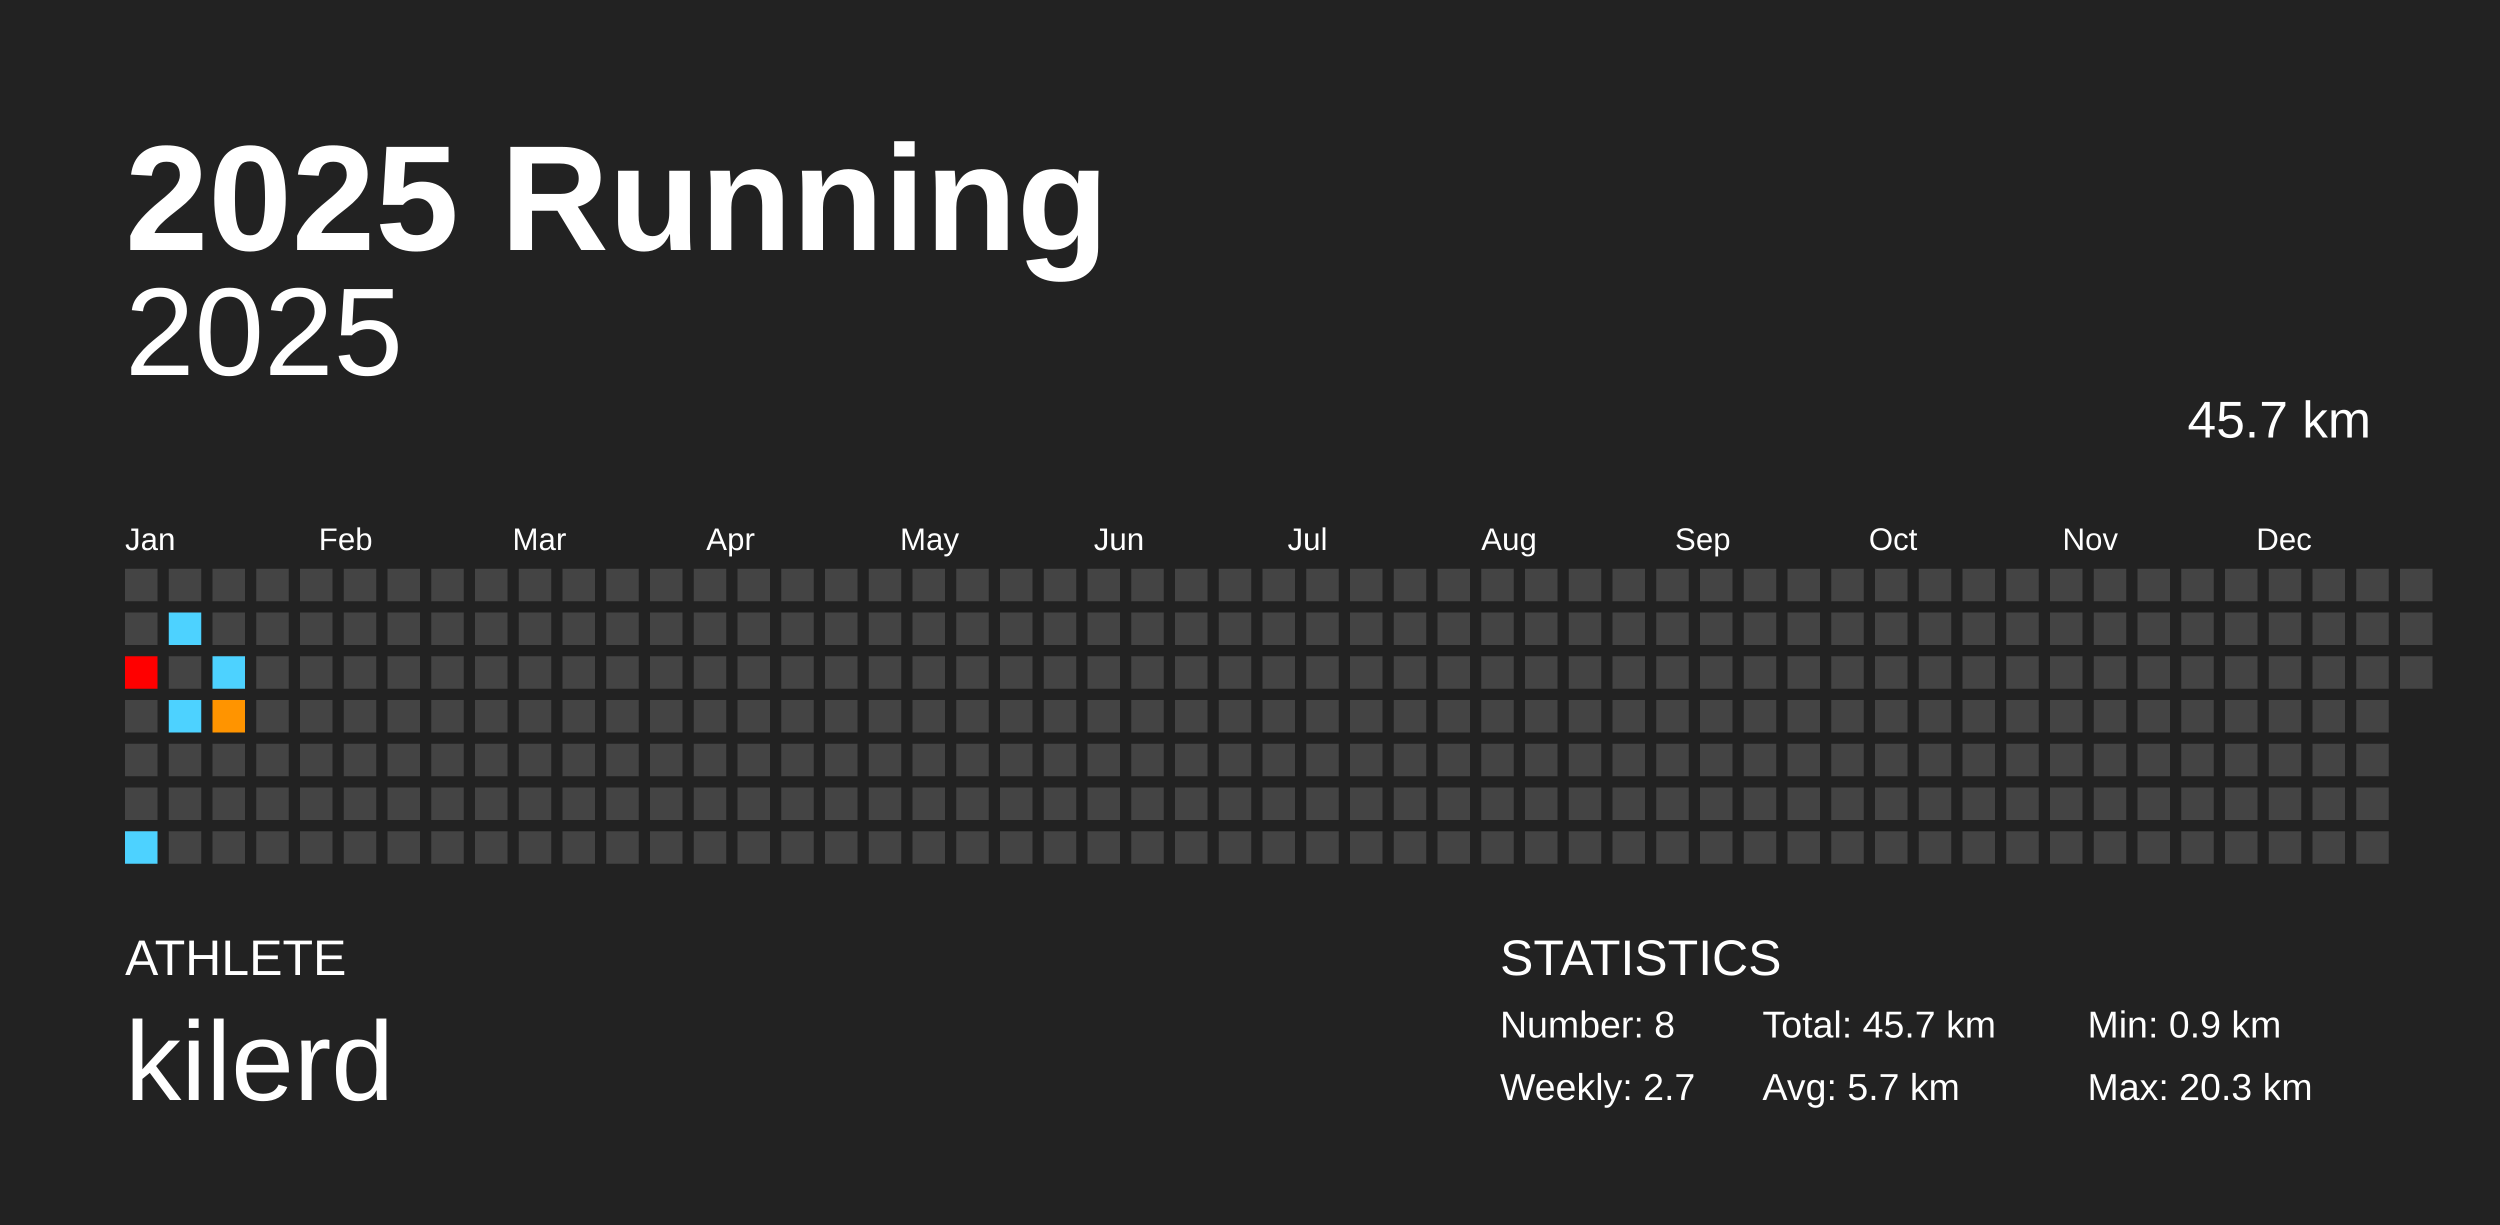
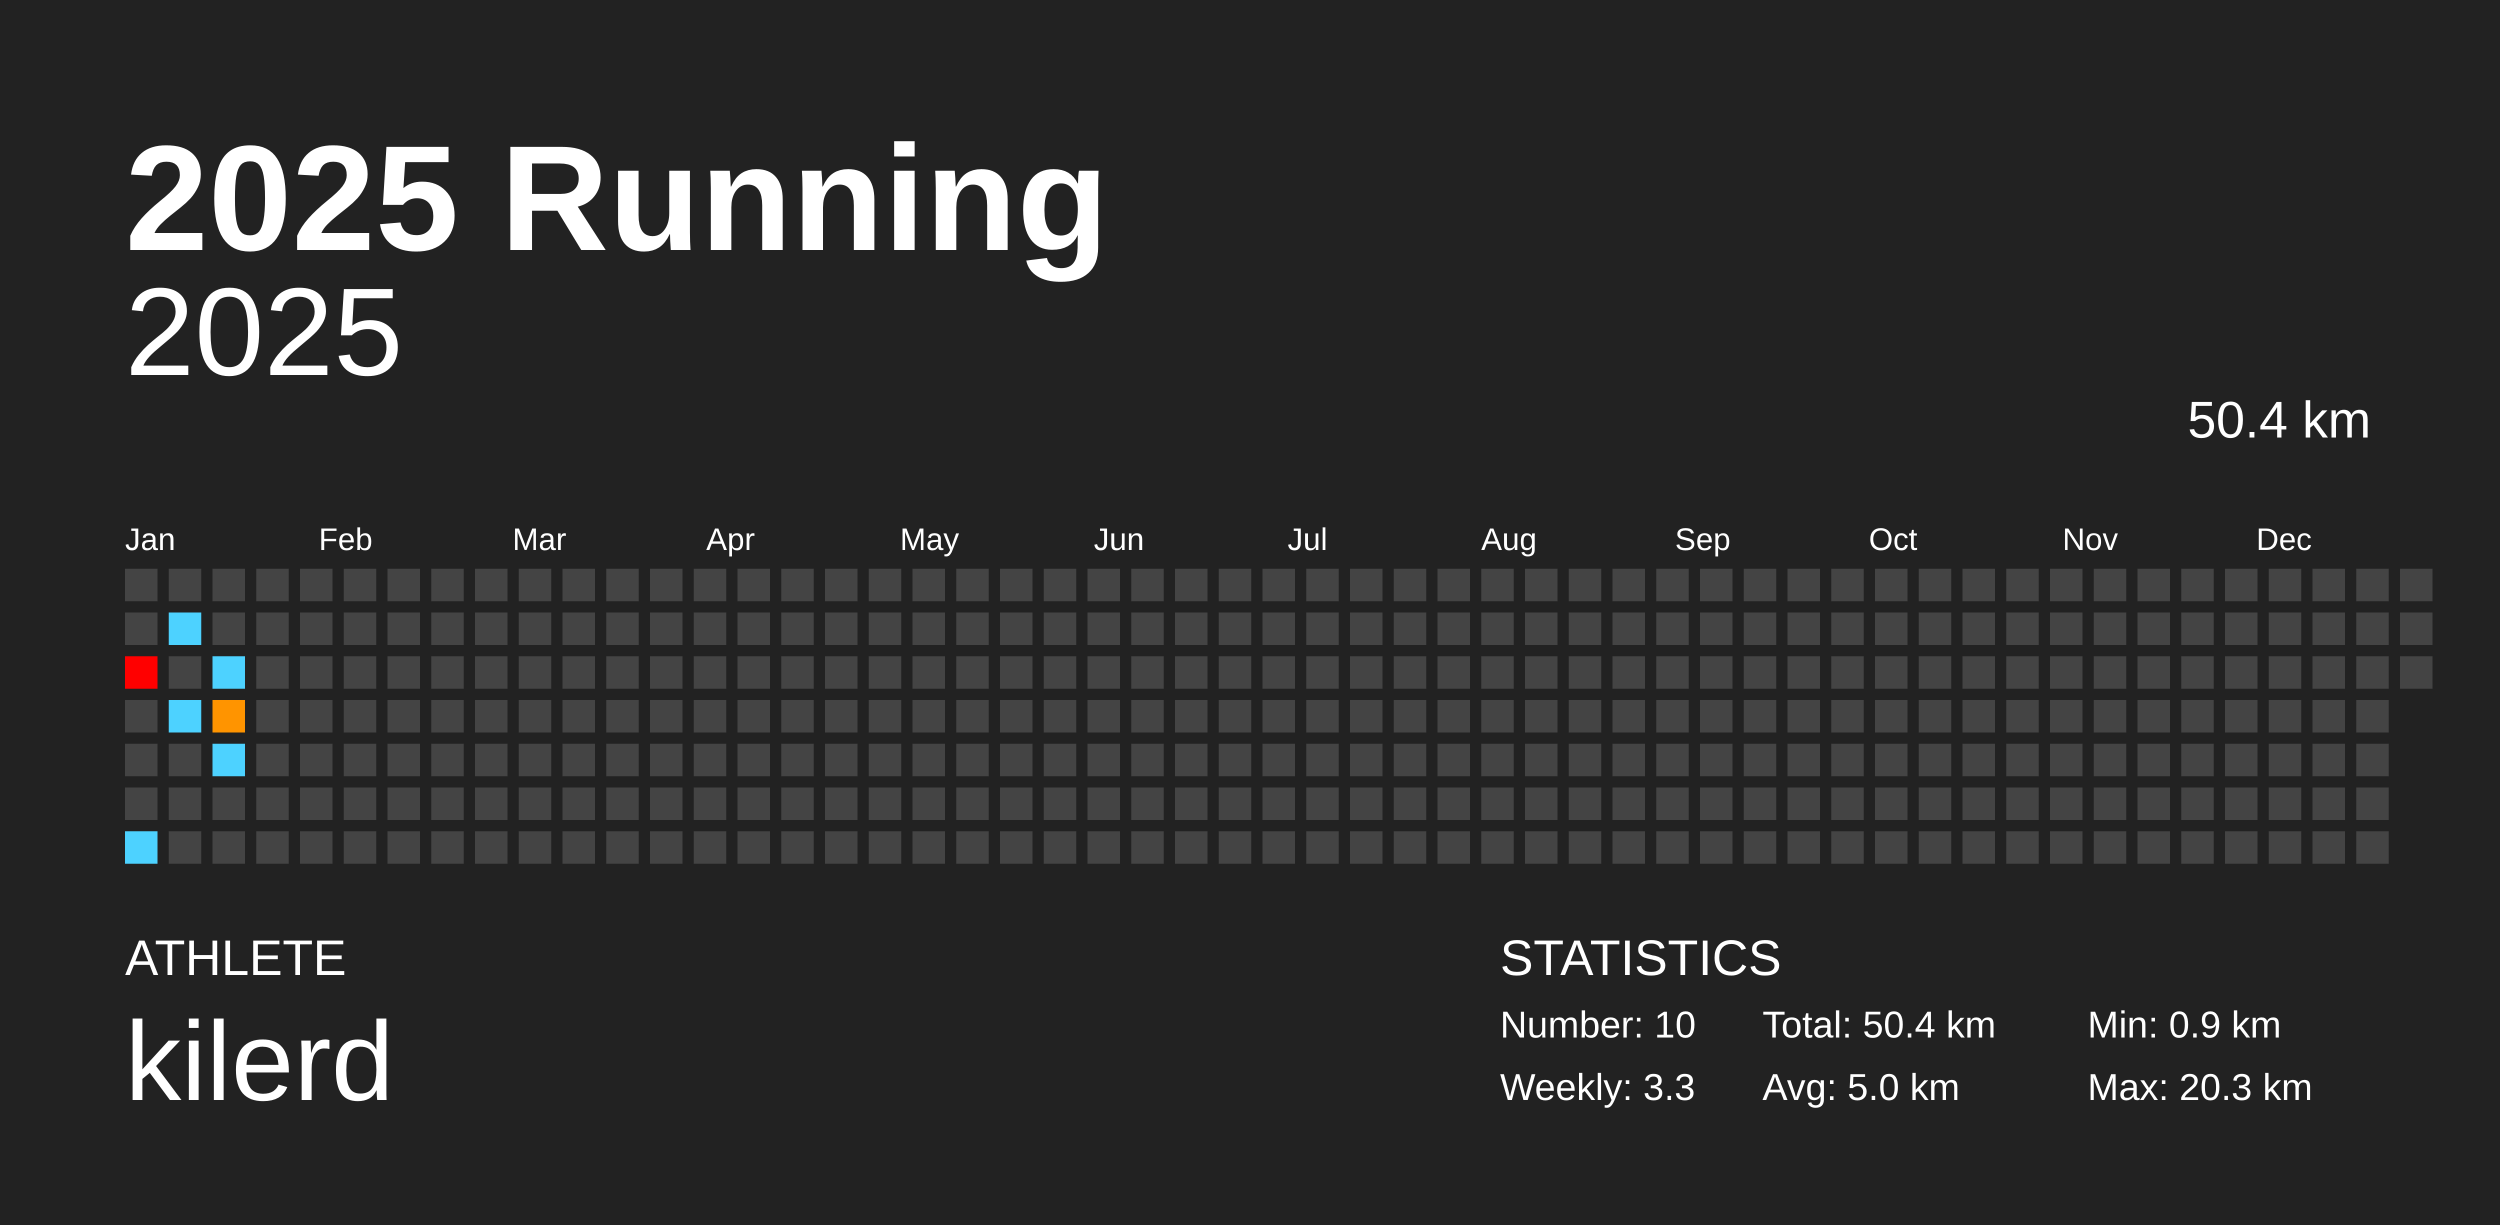
<svg xmlns="http://www.w3.org/2000/svg" baseProfile="full" height="98mm" version="1.1" viewBox="0,0,200,98" width="200mm">
  <defs />
  <rect fill="#222222" height="98" width="200" x="0" y="0" />
  <text fill="#FFFFFF" style="font-size:12px; font-family:Arial; font-weight:bold;" x="10" y="20">2025 Running</text>
  <text fill="#FFFFFF" style="font-size:4px; font-family:Arial" x="10" y="78">ATHLETE</text>
  <text fill="#FFFFFF" style="font-size:9px; font-family:Arial" x="10" y="88">kilerd</text>
  <text fill="#FFFFFF" style="font-size:4px; font-family:Arial" x="120" y="78">STATISTICS</text>
-   <text fill="#FFFFFF" style="font-size:3px; font-family:Arial" x="120" y="83">Number: 8</text>
-   <text fill="#FFFFFF" style="font-size:3px; font-family:Arial" x="120" y="88">Weekly: 2.7</text>
-   <text fill="#FFFFFF" style="font-size:3px; font-family:Arial" x="141" y="83">Total: 45.7 km</text>
-   <text fill="#FFFFFF" style="font-size:3px; font-family:Arial" x="141" y="88">Avg: 5.7 km</text>
+   <text fill="#FFFFFF" style="font-size:3px; font-family:Arial" x="120" y="83">Number: 10</text>
+   <text fill="#FFFFFF" style="font-size:3px; font-family:Arial" x="120" y="88">Weekly: 3.3</text>
+   <text fill="#FFFFFF" style="font-size:3px; font-family:Arial" x="141" y="83">Total: 50.4 km</text>
+   <text fill="#FFFFFF" style="font-size:3px; font-family:Arial" x="141" y="88">Avg: 5.0 km</text>
  <text fill="#FFFFFF" style="font-size:3px; font-family:Arial" x="167" y="83">Min: 0.9 km</text>
  <text fill="#FFFFFF" style="font-size:3px; font-family:Arial" x="167" y="88">Max: 20.3 km</text>
  <text alignment-baseline="hanging" fill="#FFFFFF" style="font-size:10.0px; font-family:Arial;" x="10" y="30">2025</text>
-   <text alignment-baseline="hanging" fill="#FFFFFF" style="font-size:4.125px; font-family:Arial;" x="175" y="35">45.7 km</text>
+   <text alignment-baseline="hanging" fill="#FFFFFF" style="font-size:4.125px; font-family:Arial;" x="175" y="35">50.4 km</text>
  <text fill="#FFFFFF" style="font-size:2.5px; font-family:Arial" x="10.0" y="44">Jan</text>
  <text fill="#FFFFFF" style="font-size:2.5px; font-family:Arial" x="25.5" y="44">Feb</text>
  <text fill="#FFFFFF" style="font-size:2.5px; font-family:Arial" x="41.0" y="44">Mar</text>
  <text fill="#FFFFFF" style="font-size:2.5px; font-family:Arial" x="56.5" y="44">Apr</text>
  <text fill="#FFFFFF" style="font-size:2.5px; font-family:Arial" x="72.0" y="44">May</text>
  <text fill="#FFFFFF" style="font-size:2.5px; font-family:Arial" x="87.5" y="44">Jun</text>
  <text fill="#FFFFFF" style="font-size:2.5px; font-family:Arial" x="103.0" y="44">Jul</text>
  <text fill="#FFFFFF" style="font-size:2.5px; font-family:Arial" x="118.5" y="44">Aug</text>
  <text fill="#FFFFFF" style="font-size:2.5px; font-family:Arial" x="134.0" y="44">Sep</text>
  <text fill="#FFFFFF" style="font-size:2.5px; font-family:Arial" x="149.5" y="44">Oct</text>
  <text fill="#FFFFFF" style="font-size:2.5px; font-family:Arial" x="165.0" y="44">Nov</text>
  <text fill="#FFFFFF" style="font-size:2.5px; font-family:Arial" x="180.5" y="44">Dec</text>
  <rect fill="#444444" height="2.6" width="2.6" x="10.0" y="45.5" />
  <rect fill="#444444" height="2.6" width="2.6" x="10.0" y="49.0" />
  <rect fill="red" height="2.6" width="2.6" x="10.0" y="52.5" />
  <rect fill="#444444" height="2.6" width="2.6" x="10.0" y="56.0" />
  <rect fill="#444444" height="2.6" width="2.6" x="10.0" y="59.5" />
  <rect fill="#444444" height="2.6" width="2.6" x="10.0" y="63.0" />
  <rect fill="#4dd2ff" height="2.6" width="2.6" x="10.0" y="66.5" />
  <rect fill="#444444" height="2.6" width="2.6" x="13.5" y="45.5" />
  <rect fill="#4dd2ff" height="2.6" width="2.6" x="13.5" y="49.0" />
  <rect fill="#444444" height="2.6" width="2.6" x="13.5" y="52.5" />
  <rect fill="#4dd2ff" height="2.6" width="2.6" x="13.5" y="56.0" />
  <rect fill="#444444" height="2.6" width="2.6" x="13.5" y="59.5" />
  <rect fill="#444444" height="2.6" width="2.6" x="13.5" y="63.0" />
  <rect fill="#444444" height="2.6" width="2.6" x="13.5" y="66.5" />
  <rect fill="#444444" height="2.6" width="2.6" x="17.0" y="45.5" />
  <rect fill="#444444" height="2.6" width="2.6" x="17.0" y="49.0" />
  <rect fill="#4dd2ff" height="2.6" width="2.6" x="17.0" y="52.5" />
  <rect fill="#ff9400" height="2.6" width="2.6" x="17.0" y="56.0" />
-   <rect fill="#444444" height="2.6" width="2.6" x="17.0" y="59.5" />
+   <rect fill="#4dd2ff" height="2.6" width="2.6" x="17.0" y="59.5" />
  <rect fill="#444444" height="2.6" width="2.6" x="17.0" y="63.0" />
  <rect fill="#444444" height="2.6" width="2.6" x="17.0" y="66.5" />
  <rect fill="#444444" height="2.6" width="2.6" x="20.5" y="45.5" />
  <rect fill="#444444" height="2.6" width="2.6" x="20.5" y="49.0" />
  <rect fill="#444444" height="2.6" width="2.6" x="20.5" y="52.5" />
  <rect fill="#444444" height="2.6" width="2.6" x="20.5" y="56.0" />
  <rect fill="#444444" height="2.6" width="2.6" x="20.5" y="59.5" />
  <rect fill="#444444" height="2.6" width="2.6" x="20.5" y="63.0" />
  <rect fill="#444444" height="2.6" width="2.6" x="20.5" y="66.5" />
  <rect fill="#444444" height="2.6" width="2.6" x="24.0" y="45.5" />
  <rect fill="#444444" height="2.6" width="2.6" x="24.0" y="49.0" />
  <rect fill="#444444" height="2.6" width="2.6" x="24.0" y="52.5" />
  <rect fill="#444444" height="2.6" width="2.6" x="24.0" y="56.0" />
  <rect fill="#444444" height="2.6" width="2.6" x="24.0" y="59.5" />
  <rect fill="#444444" height="2.6" width="2.6" x="24.0" y="63.0" />
  <rect fill="#444444" height="2.6" width="2.6" x="24.0" y="66.5" />
  <rect fill="#444444" height="2.6" width="2.6" x="27.5" y="45.5" />
  <rect fill="#444444" height="2.6" width="2.6" x="27.5" y="49.0" />
  <rect fill="#444444" height="2.6" width="2.6" x="27.5" y="52.5" />
  <rect fill="#444444" height="2.6" width="2.6" x="27.5" y="56.0" />
  <rect fill="#444444" height="2.6" width="2.6" x="27.5" y="59.5" />
  <rect fill="#444444" height="2.6" width="2.6" x="27.5" y="63.0" />
  <rect fill="#444444" height="2.6" width="2.6" x="27.5" y="66.5" />
  <rect fill="#444444" height="2.6" width="2.6" x="31.0" y="45.5" />
  <rect fill="#444444" height="2.6" width="2.6" x="31.0" y="49.0" />
  <rect fill="#444444" height="2.6" width="2.6" x="31.0" y="52.5" />
  <rect fill="#444444" height="2.6" width="2.6" x="31.0" y="56.0" />
  <rect fill="#444444" height="2.6" width="2.6" x="31.0" y="59.5" />
  <rect fill="#444444" height="2.6" width="2.6" x="31.0" y="63.0" />
  <rect fill="#444444" height="2.6" width="2.6" x="31.0" y="66.5" />
  <rect fill="#444444" height="2.6" width="2.6" x="34.5" y="45.5" />
  <rect fill="#444444" height="2.6" width="2.6" x="34.5" y="49.0" />
  <rect fill="#444444" height="2.6" width="2.6" x="34.5" y="52.5" />
  <rect fill="#444444" height="2.6" width="2.6" x="34.5" y="56.0" />
  <rect fill="#444444" height="2.6" width="2.6" x="34.5" y="59.5" />
  <rect fill="#444444" height="2.6" width="2.6" x="34.5" y="63.0" />
  <rect fill="#444444" height="2.6" width="2.6" x="34.5" y="66.5" />
  <rect fill="#444444" height="2.6" width="2.6" x="38.0" y="45.5" />
  <rect fill="#444444" height="2.6" width="2.6" x="38.0" y="49.0" />
  <rect fill="#444444" height="2.6" width="2.6" x="38.0" y="52.5" />
  <rect fill="#444444" height="2.6" width="2.6" x="38.0" y="56.0" />
  <rect fill="#444444" height="2.6" width="2.6" x="38.0" y="59.5" />
  <rect fill="#444444" height="2.6" width="2.6" x="38.0" y="63.0" />
  <rect fill="#444444" height="2.6" width="2.6" x="38.0" y="66.5" />
  <rect fill="#444444" height="2.6" width="2.6" x="41.5" y="45.5" />
  <rect fill="#444444" height="2.6" width="2.6" x="41.5" y="49.0" />
  <rect fill="#444444" height="2.6" width="2.6" x="41.5" y="52.5" />
  <rect fill="#444444" height="2.6" width="2.6" x="41.5" y="56.0" />
  <rect fill="#444444" height="2.6" width="2.6" x="41.5" y="59.5" />
  <rect fill="#444444" height="2.6" width="2.6" x="41.5" y="63.0" />
  <rect fill="#444444" height="2.6" width="2.6" x="41.5" y="66.5" />
  <rect fill="#444444" height="2.6" width="2.6" x="45.0" y="45.5" />
  <rect fill="#444444" height="2.6" width="2.6" x="45.0" y="49.0" />
  <rect fill="#444444" height="2.6" width="2.6" x="45.0" y="52.5" />
  <rect fill="#444444" height="2.6" width="2.6" x="45.0" y="56.0" />
  <rect fill="#444444" height="2.6" width="2.6" x="45.0" y="59.5" />
  <rect fill="#444444" height="2.6" width="2.6" x="45.0" y="63.0" />
  <rect fill="#444444" height="2.6" width="2.6" x="45.0" y="66.5" />
  <rect fill="#444444" height="2.6" width="2.6" x="48.5" y="45.5" />
  <rect fill="#444444" height="2.6" width="2.6" x="48.5" y="49.0" />
  <rect fill="#444444" height="2.6" width="2.6" x="48.5" y="52.5" />
  <rect fill="#444444" height="2.6" width="2.6" x="48.5" y="56.0" />
  <rect fill="#444444" height="2.6" width="2.6" x="48.5" y="59.5" />
  <rect fill="#444444" height="2.6" width="2.6" x="48.5" y="63.0" />
  <rect fill="#444444" height="2.6" width="2.6" x="48.5" y="66.5" />
  <rect fill="#444444" height="2.6" width="2.6" x="52.0" y="45.5" />
  <rect fill="#444444" height="2.6" width="2.6" x="52.0" y="49.0" />
  <rect fill="#444444" height="2.6" width="2.6" x="52.0" y="52.5" />
  <rect fill="#444444" height="2.6" width="2.6" x="52.0" y="56.0" />
  <rect fill="#444444" height="2.6" width="2.6" x="52.0" y="59.5" />
  <rect fill="#444444" height="2.6" width="2.6" x="52.0" y="63.0" />
  <rect fill="#444444" height="2.6" width="2.6" x="52.0" y="66.5" />
  <rect fill="#444444" height="2.6" width="2.6" x="55.5" y="45.5" />
  <rect fill="#444444" height="2.6" width="2.6" x="55.5" y="49.0" />
  <rect fill="#444444" height="2.6" width="2.6" x="55.5" y="52.5" />
  <rect fill="#444444" height="2.6" width="2.6" x="55.5" y="56.0" />
  <rect fill="#444444" height="2.6" width="2.6" x="55.5" y="59.5" />
  <rect fill="#444444" height="2.6" width="2.6" x="55.5" y="63.0" />
  <rect fill="#444444" height="2.6" width="2.6" x="55.5" y="66.5" />
  <rect fill="#444444" height="2.6" width="2.6" x="59.0" y="45.5" />
  <rect fill="#444444" height="2.6" width="2.6" x="59.0" y="49.0" />
  <rect fill="#444444" height="2.6" width="2.6" x="59.0" y="52.5" />
  <rect fill="#444444" height="2.6" width="2.6" x="59.0" y="56.0" />
  <rect fill="#444444" height="2.6" width="2.6" x="59.0" y="59.5" />
  <rect fill="#444444" height="2.6" width="2.6" x="59.0" y="63.0" />
  <rect fill="#444444" height="2.6" width="2.6" x="59.0" y="66.5" />
  <rect fill="#444444" height="2.6" width="2.6" x="62.5" y="45.5" />
  <rect fill="#444444" height="2.6" width="2.6" x="62.5" y="49.0" />
  <rect fill="#444444" height="2.6" width="2.6" x="62.5" y="52.5" />
  <rect fill="#444444" height="2.6" width="2.6" x="62.5" y="56.0" />
  <rect fill="#444444" height="2.6" width="2.6" x="62.5" y="59.5" />
  <rect fill="#444444" height="2.6" width="2.6" x="62.5" y="63.0" />
  <rect fill="#444444" height="2.6" width="2.6" x="62.5" y="66.5" />
  <rect fill="#444444" height="2.6" width="2.6" x="66.0" y="45.5" />
  <rect fill="#444444" height="2.6" width="2.6" x="66.0" y="49.0" />
  <rect fill="#444444" height="2.6" width="2.6" x="66.0" y="52.5" />
  <rect fill="#444444" height="2.6" width="2.6" x="66.0" y="56.0" />
  <rect fill="#444444" height="2.6" width="2.6" x="66.0" y="59.5" />
  <rect fill="#444444" height="2.6" width="2.6" x="66.0" y="63.0" />
  <rect fill="#444444" height="2.6" width="2.6" x="66.0" y="66.5" />
  <rect fill="#444444" height="2.6" width="2.6" x="69.5" y="45.5" />
  <rect fill="#444444" height="2.6" width="2.6" x="69.5" y="49.0" />
  <rect fill="#444444" height="2.6" width="2.6" x="69.5" y="52.5" />
  <rect fill="#444444" height="2.6" width="2.6" x="69.5" y="56.0" />
  <rect fill="#444444" height="2.6" width="2.6" x="69.5" y="59.5" />
  <rect fill="#444444" height="2.6" width="2.6" x="69.5" y="63.0" />
  <rect fill="#444444" height="2.6" width="2.6" x="69.5" y="66.5" />
  <rect fill="#444444" height="2.6" width="2.6" x="73.0" y="45.5" />
  <rect fill="#444444" height="2.6" width="2.6" x="73.0" y="49.0" />
  <rect fill="#444444" height="2.6" width="2.6" x="73.0" y="52.5" />
  <rect fill="#444444" height="2.6" width="2.6" x="73.0" y="56.0" />
  <rect fill="#444444" height="2.6" width="2.6" x="73.0" y="59.5" />
  <rect fill="#444444" height="2.6" width="2.6" x="73.0" y="63.0" />
  <rect fill="#444444" height="2.6" width="2.6" x="73.0" y="66.5" />
  <rect fill="#444444" height="2.6" width="2.6" x="76.5" y="45.5" />
  <rect fill="#444444" height="2.6" width="2.6" x="76.5" y="49.0" />
  <rect fill="#444444" height="2.6" width="2.6" x="76.5" y="52.5" />
  <rect fill="#444444" height="2.6" width="2.6" x="76.5" y="56.0" />
  <rect fill="#444444" height="2.6" width="2.6" x="76.5" y="59.5" />
  <rect fill="#444444" height="2.6" width="2.6" x="76.5" y="63.0" />
  <rect fill="#444444" height="2.6" width="2.6" x="76.5" y="66.5" />
  <rect fill="#444444" height="2.6" width="2.6" x="80.0" y="45.5" />
  <rect fill="#444444" height="2.6" width="2.6" x="80.0" y="49.0" />
  <rect fill="#444444" height="2.6" width="2.6" x="80.0" y="52.5" />
  <rect fill="#444444" height="2.6" width="2.6" x="80.0" y="56.0" />
  <rect fill="#444444" height="2.6" width="2.6" x="80.0" y="59.5" />
  <rect fill="#444444" height="2.6" width="2.6" x="80.0" y="63.0" />
  <rect fill="#444444" height="2.6" width="2.6" x="80.0" y="66.5" />
  <rect fill="#444444" height="2.6" width="2.6" x="83.5" y="45.5" />
  <rect fill="#444444" height="2.6" width="2.6" x="83.5" y="49.0" />
  <rect fill="#444444" height="2.6" width="2.6" x="83.5" y="52.5" />
  <rect fill="#444444" height="2.6" width="2.6" x="83.5" y="56.0" />
  <rect fill="#444444" height="2.6" width="2.6" x="83.5" y="59.5" />
  <rect fill="#444444" height="2.6" width="2.6" x="83.5" y="63.0" />
  <rect fill="#444444" height="2.6" width="2.6" x="83.5" y="66.5" />
  <rect fill="#444444" height="2.6" width="2.6" x="87.0" y="45.5" />
  <rect fill="#444444" height="2.6" width="2.6" x="87.0" y="49.0" />
  <rect fill="#444444" height="2.6" width="2.6" x="87.0" y="52.5" />
  <rect fill="#444444" height="2.6" width="2.6" x="87.0" y="56.0" />
  <rect fill="#444444" height="2.6" width="2.6" x="87.0" y="59.5" />
  <rect fill="#444444" height="2.6" width="2.6" x="87.0" y="63.0" />
  <rect fill="#444444" height="2.6" width="2.6" x="87.0" y="66.5" />
  <rect fill="#444444" height="2.6" width="2.6" x="90.5" y="45.5" />
  <rect fill="#444444" height="2.6" width="2.6" x="90.5" y="49.0" />
  <rect fill="#444444" height="2.6" width="2.6" x="90.5" y="52.5" />
  <rect fill="#444444" height="2.6" width="2.6" x="90.5" y="56.0" />
  <rect fill="#444444" height="2.6" width="2.6" x="90.5" y="59.5" />
  <rect fill="#444444" height="2.6" width="2.6" x="90.5" y="63.0" />
  <rect fill="#444444" height="2.6" width="2.6" x="90.5" y="66.5" />
  <rect fill="#444444" height="2.6" width="2.6" x="94.0" y="45.5" />
  <rect fill="#444444" height="2.6" width="2.6" x="94.0" y="49.0" />
  <rect fill="#444444" height="2.6" width="2.6" x="94.0" y="52.5" />
  <rect fill="#444444" height="2.6" width="2.6" x="94.0" y="56.0" />
  <rect fill="#444444" height="2.6" width="2.6" x="94.0" y="59.5" />
  <rect fill="#444444" height="2.6" width="2.6" x="94.0" y="63.0" />
  <rect fill="#444444" height="2.6" width="2.6" x="94.0" y="66.5" />
  <rect fill="#444444" height="2.6" width="2.6" x="97.5" y="45.5" />
  <rect fill="#444444" height="2.6" width="2.6" x="97.5" y="49.0" />
  <rect fill="#444444" height="2.6" width="2.6" x="97.5" y="52.5" />
  <rect fill="#444444" height="2.6" width="2.6" x="97.5" y="56.0" />
  <rect fill="#444444" height="2.6" width="2.6" x="97.5" y="59.5" />
  <rect fill="#444444" height="2.6" width="2.6" x="97.5" y="63.0" />
  <rect fill="#444444" height="2.6" width="2.6" x="97.5" y="66.5" />
  <rect fill="#444444" height="2.6" width="2.6" x="101.0" y="45.5" />
  <rect fill="#444444" height="2.6" width="2.6" x="101.0" y="49.0" />
  <rect fill="#444444" height="2.6" width="2.6" x="101.0" y="52.5" />
  <rect fill="#444444" height="2.6" width="2.6" x="101.0" y="56.0" />
  <rect fill="#444444" height="2.6" width="2.6" x="101.0" y="59.5" />
  <rect fill="#444444" height="2.6" width="2.6" x="101.0" y="63.0" />
  <rect fill="#444444" height="2.6" width="2.6" x="101.0" y="66.5" />
  <rect fill="#444444" height="2.6" width="2.6" x="104.5" y="45.5" />
  <rect fill="#444444" height="2.6" width="2.6" x="104.5" y="49.0" />
  <rect fill="#444444" height="2.6" width="2.6" x="104.5" y="52.5" />
  <rect fill="#444444" height="2.6" width="2.6" x="104.5" y="56.0" />
  <rect fill="#444444" height="2.6" width="2.6" x="104.5" y="59.5" />
  <rect fill="#444444" height="2.6" width="2.6" x="104.5" y="63.0" />
  <rect fill="#444444" height="2.6" width="2.6" x="104.5" y="66.5" />
  <rect fill="#444444" height="2.6" width="2.6" x="108.0" y="45.5" />
  <rect fill="#444444" height="2.6" width="2.6" x="108.0" y="49.0" />
  <rect fill="#444444" height="2.6" width="2.6" x="108.0" y="52.5" />
  <rect fill="#444444" height="2.6" width="2.6" x="108.0" y="56.0" />
  <rect fill="#444444" height="2.6" width="2.6" x="108.0" y="59.5" />
  <rect fill="#444444" height="2.6" width="2.6" x="108.0" y="63.0" />
  <rect fill="#444444" height="2.6" width="2.6" x="108.0" y="66.5" />
  <rect fill="#444444" height="2.6" width="2.6" x="111.5" y="45.5" />
  <rect fill="#444444" height="2.6" width="2.6" x="111.5" y="49.0" />
  <rect fill="#444444" height="2.6" width="2.6" x="111.5" y="52.5" />
  <rect fill="#444444" height="2.6" width="2.6" x="111.5" y="56.0" />
  <rect fill="#444444" height="2.6" width="2.6" x="111.5" y="59.5" />
  <rect fill="#444444" height="2.6" width="2.6" x="111.5" y="63.0" />
  <rect fill="#444444" height="2.6" width="2.6" x="111.5" y="66.5" />
  <rect fill="#444444" height="2.6" width="2.6" x="115.0" y="45.5" />
  <rect fill="#444444" height="2.6" width="2.6" x="115.0" y="49.0" />
  <rect fill="#444444" height="2.6" width="2.6" x="115.0" y="52.5" />
  <rect fill="#444444" height="2.6" width="2.6" x="115.0" y="56.0" />
  <rect fill="#444444" height="2.6" width="2.6" x="115.0" y="59.5" />
  <rect fill="#444444" height="2.6" width="2.6" x="115.0" y="63.0" />
  <rect fill="#444444" height="2.6" width="2.6" x="115.0" y="66.5" />
  <rect fill="#444444" height="2.6" width="2.6" x="118.5" y="45.5" />
  <rect fill="#444444" height="2.6" width="2.6" x="118.5" y="49.0" />
  <rect fill="#444444" height="2.6" width="2.6" x="118.5" y="52.5" />
  <rect fill="#444444" height="2.6" width="2.6" x="118.5" y="56.0" />
  <rect fill="#444444" height="2.6" width="2.6" x="118.5" y="59.5" />
  <rect fill="#444444" height="2.6" width="2.6" x="118.5" y="63.0" />
  <rect fill="#444444" height="2.6" width="2.6" x="118.5" y="66.5" />
  <rect fill="#444444" height="2.6" width="2.6" x="122.0" y="45.5" />
  <rect fill="#444444" height="2.6" width="2.6" x="122.0" y="49.0" />
  <rect fill="#444444" height="2.6" width="2.6" x="122.0" y="52.5" />
  <rect fill="#444444" height="2.6" width="2.6" x="122.0" y="56.0" />
  <rect fill="#444444" height="2.6" width="2.6" x="122.0" y="59.5" />
  <rect fill="#444444" height="2.6" width="2.6" x="122.0" y="63.0" />
  <rect fill="#444444" height="2.6" width="2.6" x="122.0" y="66.5" />
  <rect fill="#444444" height="2.6" width="2.6" x="125.5" y="45.5" />
  <rect fill="#444444" height="2.6" width="2.6" x="125.5" y="49.0" />
  <rect fill="#444444" height="2.6" width="2.6" x="125.5" y="52.5" />
  <rect fill="#444444" height="2.6" width="2.6" x="125.5" y="56.0" />
  <rect fill="#444444" height="2.6" width="2.6" x="125.5" y="59.5" />
  <rect fill="#444444" height="2.6" width="2.6" x="125.5" y="63.0" />
  <rect fill="#444444" height="2.6" width="2.6" x="125.5" y="66.5" />
  <rect fill="#444444" height="2.6" width="2.6" x="129.0" y="45.5" />
  <rect fill="#444444" height="2.6" width="2.6" x="129.0" y="49.0" />
  <rect fill="#444444" height="2.6" width="2.6" x="129.0" y="52.5" />
  <rect fill="#444444" height="2.6" width="2.6" x="129.0" y="56.0" />
  <rect fill="#444444" height="2.6" width="2.6" x="129.0" y="59.5" />
  <rect fill="#444444" height="2.6" width="2.6" x="129.0" y="63.0" />
  <rect fill="#444444" height="2.6" width="2.6" x="129.0" y="66.5" />
  <rect fill="#444444" height="2.6" width="2.6" x="132.5" y="45.5" />
  <rect fill="#444444" height="2.6" width="2.6" x="132.5" y="49.0" />
  <rect fill="#444444" height="2.6" width="2.6" x="132.5" y="52.5" />
  <rect fill="#444444" height="2.6" width="2.6" x="132.5" y="56.0" />
  <rect fill="#444444" height="2.6" width="2.6" x="132.5" y="59.5" />
  <rect fill="#444444" height="2.6" width="2.6" x="132.5" y="63.0" />
  <rect fill="#444444" height="2.6" width="2.6" x="132.5" y="66.5" />
  <rect fill="#444444" height="2.6" width="2.6" x="136.0" y="45.5" />
  <rect fill="#444444" height="2.6" width="2.6" x="136.0" y="49.0" />
  <rect fill="#444444" height="2.6" width="2.6" x="136.0" y="52.5" />
  <rect fill="#444444" height="2.6" width="2.6" x="136.0" y="56.0" />
  <rect fill="#444444" height="2.6" width="2.6" x="136.0" y="59.5" />
  <rect fill="#444444" height="2.6" width="2.6" x="136.0" y="63.0" />
  <rect fill="#444444" height="2.6" width="2.6" x="136.0" y="66.5" />
  <rect fill="#444444" height="2.6" width="2.6" x="139.5" y="45.5" />
  <rect fill="#444444" height="2.6" width="2.6" x="139.5" y="49.0" />
  <rect fill="#444444" height="2.6" width="2.6" x="139.5" y="52.5" />
  <rect fill="#444444" height="2.6" width="2.6" x="139.5" y="56.0" />
  <rect fill="#444444" height="2.6" width="2.6" x="139.5" y="59.5" />
  <rect fill="#444444" height="2.6" width="2.6" x="139.5" y="63.0" />
  <rect fill="#444444" height="2.6" width="2.6" x="139.5" y="66.5" />
  <rect fill="#444444" height="2.6" width="2.6" x="143.0" y="45.5" />
  <rect fill="#444444" height="2.6" width="2.6" x="143.0" y="49.0" />
  <rect fill="#444444" height="2.6" width="2.6" x="143.0" y="52.5" />
  <rect fill="#444444" height="2.6" width="2.6" x="143.0" y="56.0" />
  <rect fill="#444444" height="2.6" width="2.6" x="143.0" y="59.5" />
  <rect fill="#444444" height="2.6" width="2.6" x="143.0" y="63.0" />
  <rect fill="#444444" height="2.6" width="2.6" x="143.0" y="66.5" />
  <rect fill="#444444" height="2.6" width="2.6" x="146.5" y="45.5" />
  <rect fill="#444444" height="2.6" width="2.6" x="146.5" y="49.0" />
  <rect fill="#444444" height="2.6" width="2.6" x="146.5" y="52.5" />
  <rect fill="#444444" height="2.6" width="2.6" x="146.5" y="56.0" />
  <rect fill="#444444" height="2.6" width="2.6" x="146.5" y="59.5" />
  <rect fill="#444444" height="2.6" width="2.6" x="146.5" y="63.0" />
  <rect fill="#444444" height="2.6" width="2.6" x="146.5" y="66.5" />
  <rect fill="#444444" height="2.6" width="2.6" x="150.0" y="45.5" />
  <rect fill="#444444" height="2.6" width="2.6" x="150.0" y="49.0" />
  <rect fill="#444444" height="2.6" width="2.6" x="150.0" y="52.5" />
  <rect fill="#444444" height="2.6" width="2.6" x="150.0" y="56.0" />
  <rect fill="#444444" height="2.6" width="2.6" x="150.0" y="59.5" />
  <rect fill="#444444" height="2.6" width="2.6" x="150.0" y="63.0" />
  <rect fill="#444444" height="2.6" width="2.6" x="150.0" y="66.5" />
  <rect fill="#444444" height="2.6" width="2.6" x="153.5" y="45.5" />
  <rect fill="#444444" height="2.6" width="2.6" x="153.5" y="49.0" />
  <rect fill="#444444" height="2.6" width="2.6" x="153.5" y="52.5" />
  <rect fill="#444444" height="2.6" width="2.6" x="153.5" y="56.0" />
  <rect fill="#444444" height="2.6" width="2.6" x="153.5" y="59.5" />
  <rect fill="#444444" height="2.6" width="2.6" x="153.5" y="63.0" />
  <rect fill="#444444" height="2.6" width="2.6" x="153.5" y="66.5" />
  <rect fill="#444444" height="2.6" width="2.6" x="157.0" y="45.5" />
  <rect fill="#444444" height="2.6" width="2.6" x="157.0" y="49.0" />
  <rect fill="#444444" height="2.6" width="2.6" x="157.0" y="52.5" />
  <rect fill="#444444" height="2.6" width="2.6" x="157.0" y="56.0" />
  <rect fill="#444444" height="2.6" width="2.6" x="157.0" y="59.5" />
  <rect fill="#444444" height="2.6" width="2.6" x="157.0" y="63.0" />
  <rect fill="#444444" height="2.6" width="2.6" x="157.0" y="66.5" />
  <rect fill="#444444" height="2.6" width="2.6" x="160.5" y="45.5" />
  <rect fill="#444444" height="2.6" width="2.6" x="160.5" y="49.0" />
  <rect fill="#444444" height="2.6" width="2.6" x="160.5" y="52.5" />
  <rect fill="#444444" height="2.6" width="2.6" x="160.5" y="56.0" />
  <rect fill="#444444" height="2.6" width="2.6" x="160.5" y="59.5" />
  <rect fill="#444444" height="2.6" width="2.6" x="160.5" y="63.0" />
  <rect fill="#444444" height="2.6" width="2.6" x="160.5" y="66.5" />
  <rect fill="#444444" height="2.6" width="2.6" x="164.0" y="45.5" />
  <rect fill="#444444" height="2.6" width="2.6" x="164.0" y="49.0" />
  <rect fill="#444444" height="2.6" width="2.6" x="164.0" y="52.5" />
  <rect fill="#444444" height="2.6" width="2.6" x="164.0" y="56.0" />
  <rect fill="#444444" height="2.6" width="2.6" x="164.0" y="59.5" />
  <rect fill="#444444" height="2.6" width="2.6" x="164.0" y="63.0" />
  <rect fill="#444444" height="2.6" width="2.6" x="164.0" y="66.5" />
  <rect fill="#444444" height="2.6" width="2.6" x="167.5" y="45.5" />
  <rect fill="#444444" height="2.6" width="2.6" x="167.5" y="49.0" />
  <rect fill="#444444" height="2.6" width="2.6" x="167.5" y="52.5" />
  <rect fill="#444444" height="2.6" width="2.6" x="167.5" y="56.0" />
  <rect fill="#444444" height="2.6" width="2.6" x="167.5" y="59.5" />
  <rect fill="#444444" height="2.6" width="2.6" x="167.5" y="63.0" />
  <rect fill="#444444" height="2.6" width="2.6" x="167.5" y="66.5" />
  <rect fill="#444444" height="2.6" width="2.6" x="171.0" y="45.5" />
  <rect fill="#444444" height="2.6" width="2.6" x="171.0" y="49.0" />
  <rect fill="#444444" height="2.6" width="2.6" x="171.0" y="52.5" />
  <rect fill="#444444" height="2.6" width="2.6" x="171.0" y="56.0" />
  <rect fill="#444444" height="2.6" width="2.6" x="171.0" y="59.5" />
  <rect fill="#444444" height="2.6" width="2.6" x="171.0" y="63.0" />
  <rect fill="#444444" height="2.6" width="2.6" x="171.0" y="66.5" />
  <rect fill="#444444" height="2.6" width="2.6" x="174.5" y="45.5" />
  <rect fill="#444444" height="2.6" width="2.6" x="174.5" y="49.0" />
  <rect fill="#444444" height="2.6" width="2.6" x="174.5" y="52.5" />
  <rect fill="#444444" height="2.6" width="2.6" x="174.5" y="56.0" />
  <rect fill="#444444" height="2.6" width="2.6" x="174.5" y="59.5" />
  <rect fill="#444444" height="2.6" width="2.6" x="174.5" y="63.0" />
  <rect fill="#444444" height="2.6" width="2.6" x="174.5" y="66.5" />
  <rect fill="#444444" height="2.6" width="2.6" x="178.0" y="45.5" />
  <rect fill="#444444" height="2.6" width="2.6" x="178.0" y="49.0" />
  <rect fill="#444444" height="2.6" width="2.6" x="178.0" y="52.5" />
  <rect fill="#444444" height="2.6" width="2.6" x="178.0" y="56.0" />
  <rect fill="#444444" height="2.6" width="2.6" x="178.0" y="59.5" />
  <rect fill="#444444" height="2.6" width="2.6" x="178.0" y="63.0" />
  <rect fill="#444444" height="2.6" width="2.6" x="178.0" y="66.5" />
  <rect fill="#444444" height="2.6" width="2.6" x="181.5" y="45.5" />
  <rect fill="#444444" height="2.6" width="2.6" x="181.5" y="49.0" />
  <rect fill="#444444" height="2.6" width="2.6" x="181.5" y="52.5" />
  <rect fill="#444444" height="2.6" width="2.6" x="181.5" y="56.0" />
  <rect fill="#444444" height="2.6" width="2.6" x="181.5" y="59.5" />
  <rect fill="#444444" height="2.6" width="2.6" x="181.5" y="63.0" />
  <rect fill="#444444" height="2.6" width="2.6" x="181.5" y="66.5" />
  <rect fill="#444444" height="2.6" width="2.6" x="185.0" y="45.5" />
  <rect fill="#444444" height="2.6" width="2.6" x="185.0" y="49.0" />
  <rect fill="#444444" height="2.6" width="2.6" x="185.0" y="52.5" />
  <rect fill="#444444" height="2.6" width="2.6" x="185.0" y="56.0" />
  <rect fill="#444444" height="2.6" width="2.6" x="185.0" y="59.5" />
  <rect fill="#444444" height="2.6" width="2.6" x="185.0" y="63.0" />
  <rect fill="#444444" height="2.6" width="2.6" x="185.0" y="66.5" />
  <rect fill="#444444" height="2.6" width="2.6" x="188.5" y="45.5" />
  <rect fill="#444444" height="2.6" width="2.6" x="188.5" y="49.0" />
  <rect fill="#444444" height="2.6" width="2.6" x="188.5" y="52.5" />
  <rect fill="#444444" height="2.6" width="2.6" x="188.5" y="56.0" />
  <rect fill="#444444" height="2.6" width="2.6" x="188.5" y="59.5" />
  <rect fill="#444444" height="2.6" width="2.6" x="188.5" y="63.0" />
  <rect fill="#444444" height="2.6" width="2.6" x="188.5" y="66.5" />
  <rect fill="#444444" height="2.6" width="2.6" x="192.0" y="45.5" />
  <rect fill="#444444" height="2.6" width="2.6" x="192.0" y="49.0" />
  <rect fill="#444444" height="2.6" width="2.6" x="192.0" y="52.5" />
</svg>
